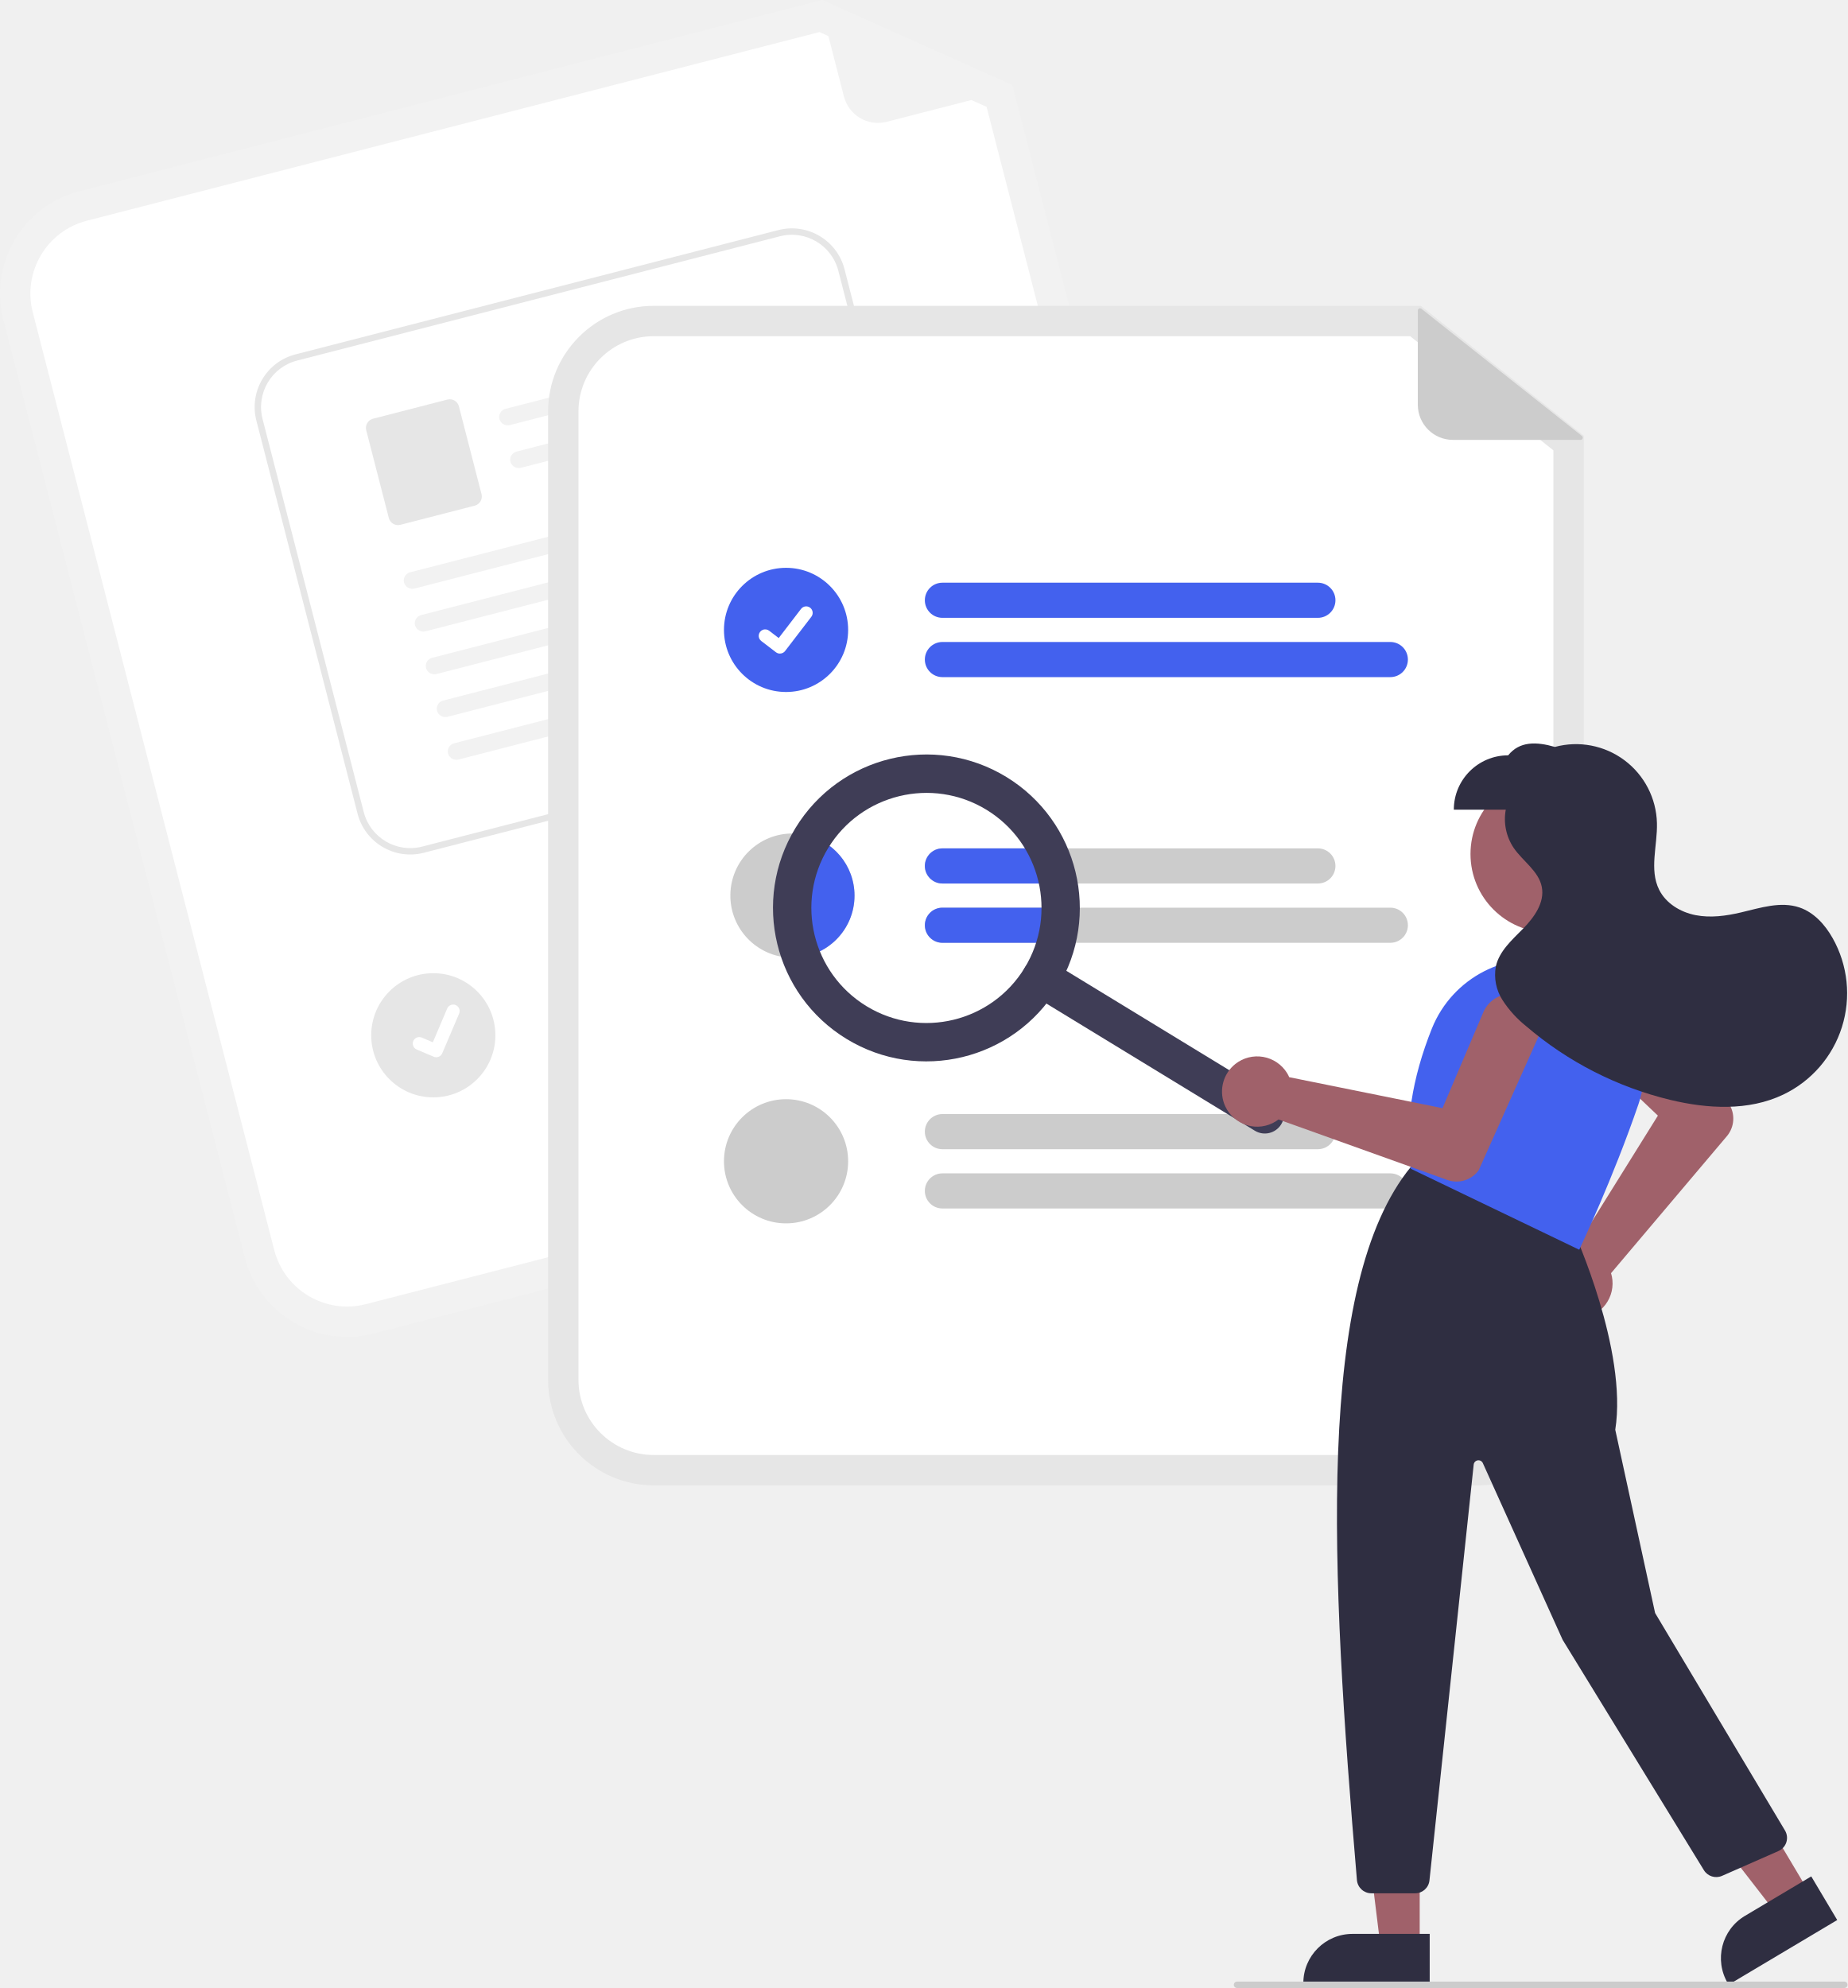
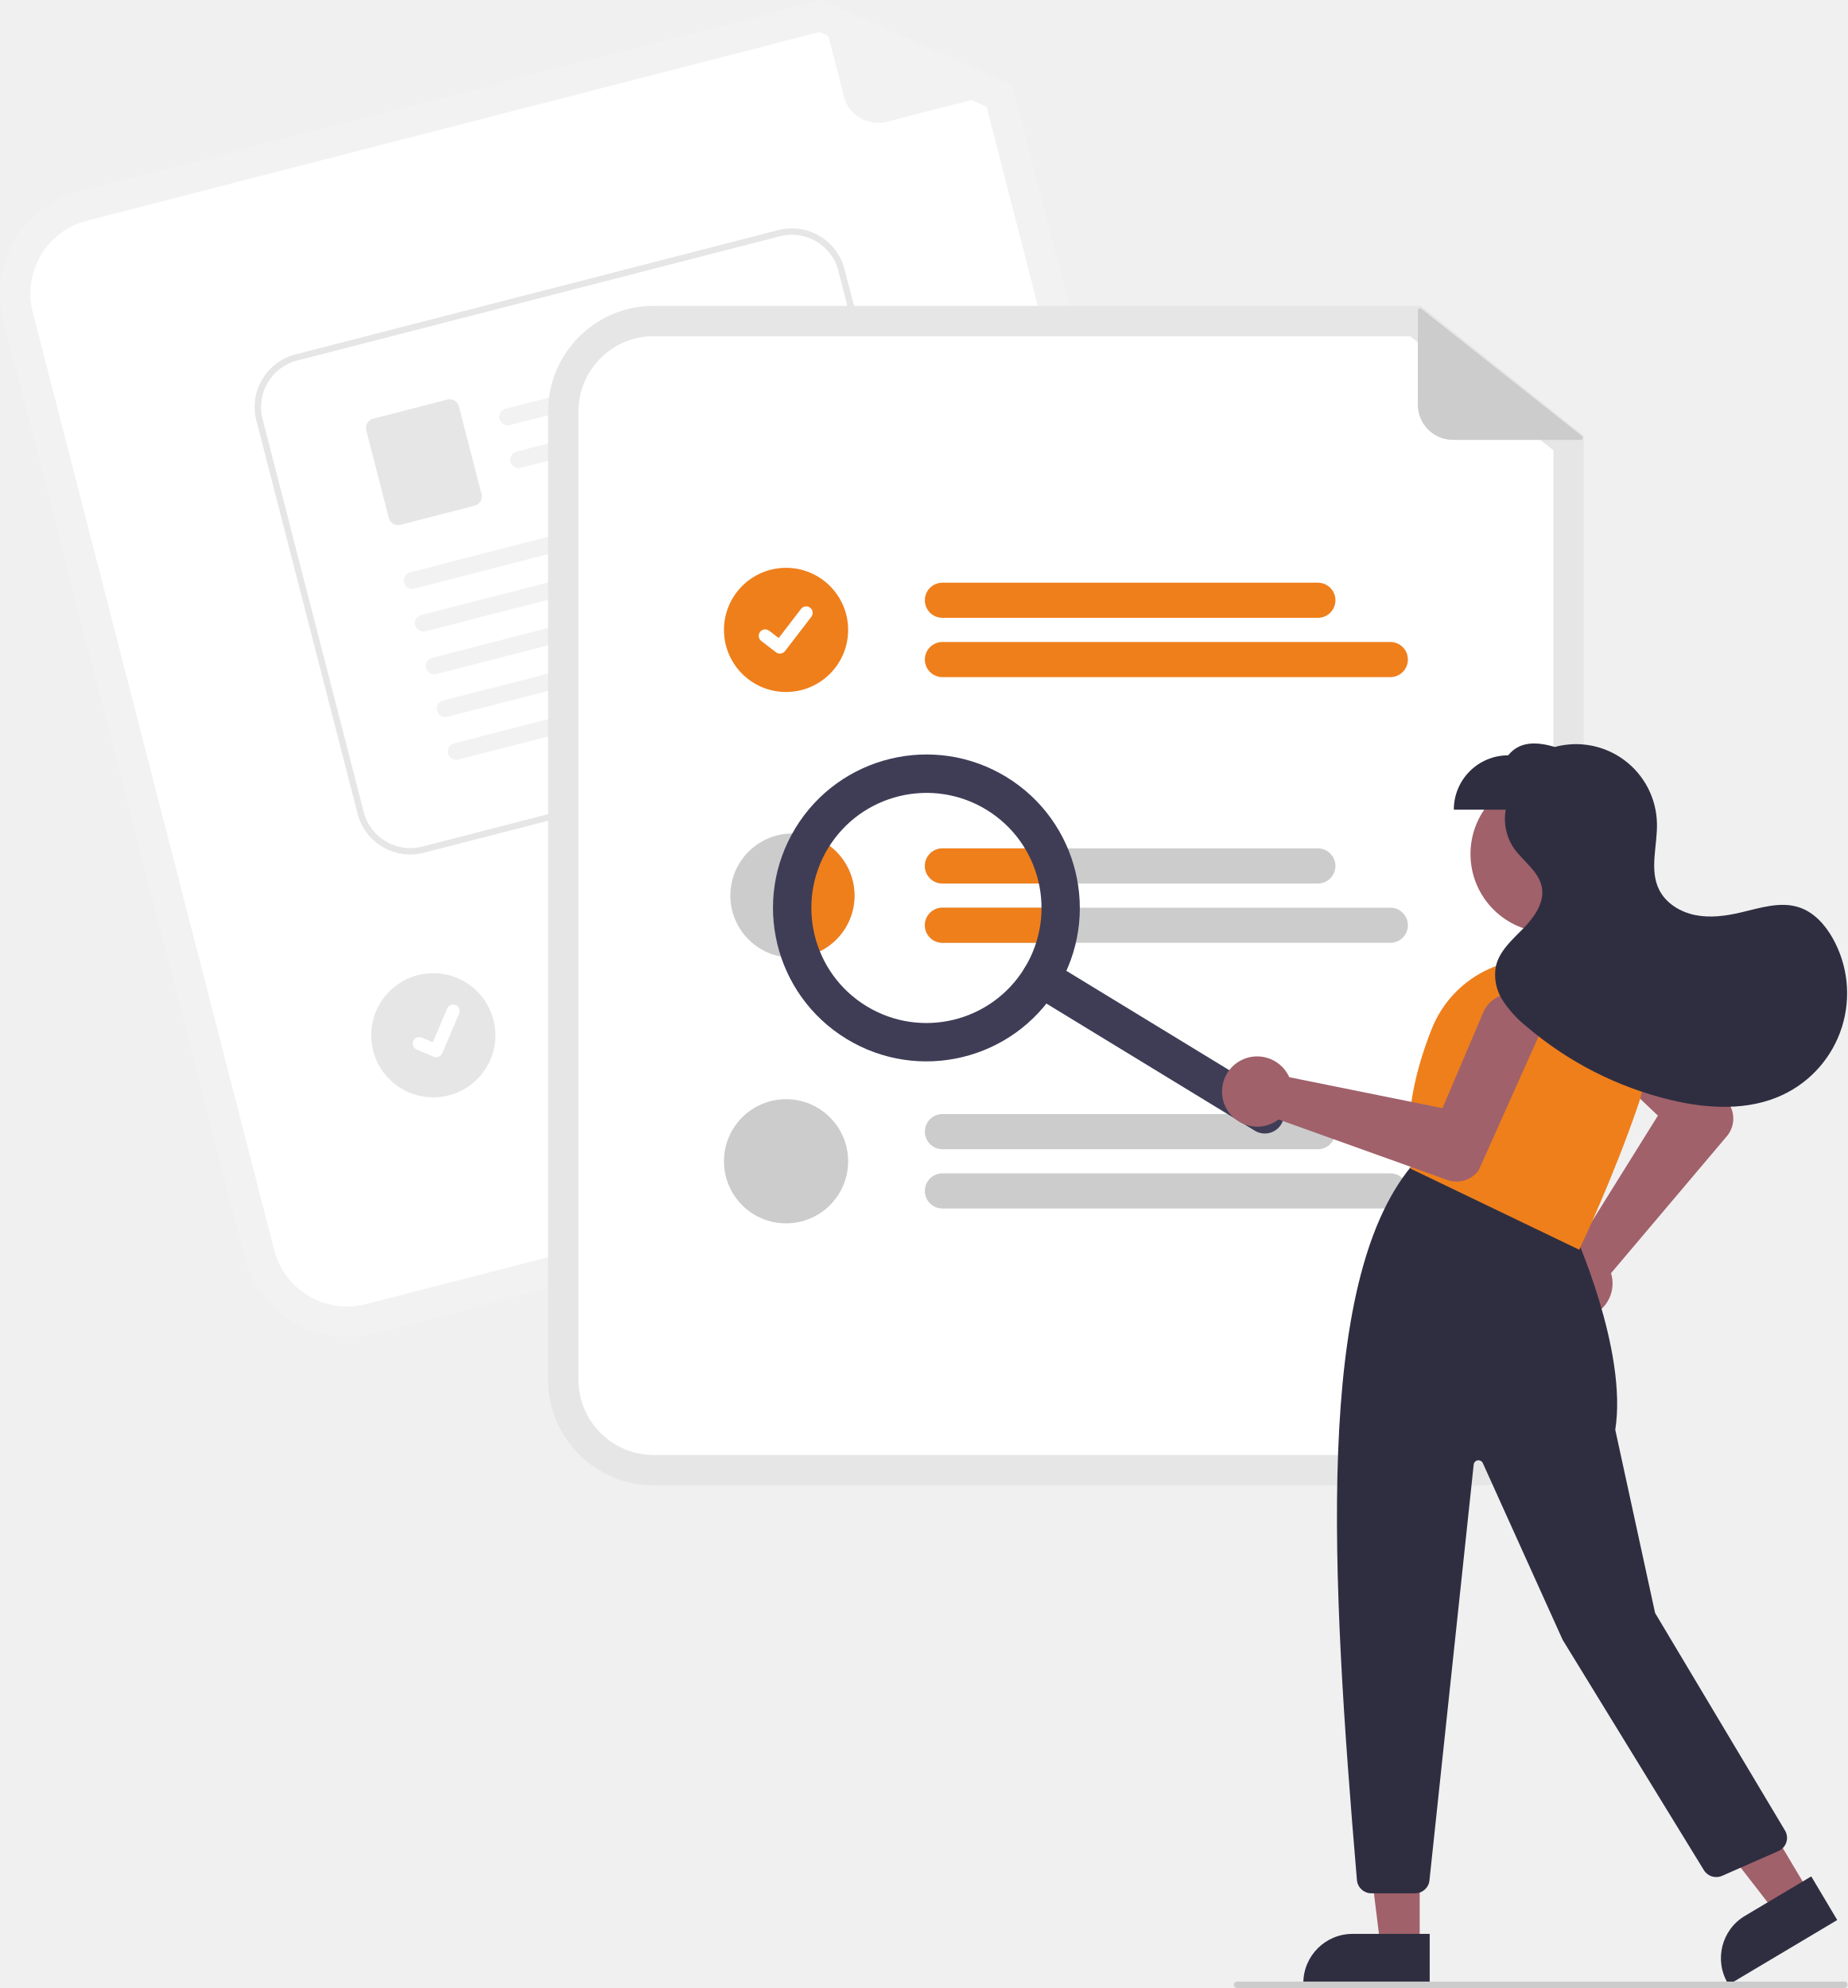
<svg xmlns="http://www.w3.org/2000/svg" data-name="Layer 1" width="578.001" height="621.926" viewBox="0 0 578.001 621.926">
  <path d="M677.642,491.897l-249.849,64.339a33.037,33.037,0,0,1-40.187-23.728L312.046,239.081a33.037,33.037,0,0,1,23.728-40.187l232.444-59.857L627.712,165.671l73.658,286.039A33.037,33.037,0,0,1,677.642,491.897Z" transform="translate(-310.9993 -139.0372)" fill="#f2f2f2" />
  <path d="M338.143,208.094a23.527,23.527,0,0,0-16.897,28.618l75.561,293.427a23.527,23.527,0,0,0,28.618,16.897l249.849-64.339a23.527,23.527,0,0,0,16.897-28.618l-72.517-281.607-52.285-23.406Z" transform="translate(-310.9993 -139.0372)" fill="#fff" />
  <path d="M627.077,167.185l-38.667,9.957a10.991,10.991,0,0,1-13.384-7.903L567.671,140.68a.687.687,0,0,1,.944-.799l58.57,26.011A.687.687,0,0,1,627.077,167.185Z" transform="translate(-310.9993 -139.0372)" fill="#f2f2f2" />
  <path d="M606.734,417.765,492.982,447.058a5.495,5.495,0,0,1-2.741-10.644L603.994,407.122a5.495,5.495,0,1,1,2.741,10.644Z" transform="translate(-310.9993 -139.0372)" fill="#ccc" />
  <path d="M633.312,430.073l-135.705,34.946A5.495,5.495,0,0,1,494.866,454.375l135.705-34.946a5.495,5.495,0,0,1,2.741,10.644Z" transform="translate(-310.9993 -139.0372)" fill="#ccc" />
  <circle id="a597741b-ffcf-4aba-98b0-6652ef5d57c9" data-name="Ellipse 44" cx="135.555" cy="323.878" r="19.423" fill="#e6e6e6" />
  <path d="M594.639,366.934,443.564,405.823A17.019,17.019,0,0,1,422.863,393.597l-31.66-122.99a17.019,17.019,0,0,1,12.225-20.701l151.075-38.889a17.019,17.019,0,0,1,20.701,12.225l31.66,122.99A17.019,17.019,0,0,1,594.639,366.934Z" transform="translate(-310.9993 -139.0372)" fill="#fff" />
  <path d="M594.639,366.934,443.564,405.823A17.019,17.019,0,0,1,422.863,393.597l-31.66-122.99a17.019,17.019,0,0,1,12.225-20.701l151.075-38.889a17.019,17.019,0,0,1,20.701,12.225l31.66,122.99A17.019,17.019,0,0,1,594.639,366.934ZM403.927,251.842a15.017,15.017,0,0,0-10.787,18.266l31.66,122.99a15.017,15.017,0,0,0,18.266,10.787l151.075-38.889a15.017,15.017,0,0,0,10.787-18.266L573.268,223.74a15.017,15.017,0,0,0-18.266-10.787Z" transform="translate(-310.9993 -139.0372)" fill="#e6e6e6" />
  <path id="b056fd3f-f1a0-44f0-b006-deff0bee637d-797" data-name="Path 411" d="M546.839,252.371l-76.246,19.627a2.731,2.731,0,0,1-3.308-1.719,2.631,2.631,0,0,1,1.853-3.339l77.613-19.979c3.135,1.589,2.31,4.838.087,5.41Z" transform="translate(-310.9993 -139.0372)" fill="#f2f2f2" />
  <path id="f1ea6668-a825-428d-96fe-a2c4e1b5a672-798" data-name="Path 412" d="M550.282,265.745l-76.246,19.627A2.731,2.731,0,0,1,470.728,283.653a2.631,2.631,0,0,1,1.853-3.339l77.613-19.979c3.135,1.589,2.31,4.838.087,5.41Z" transform="translate(-310.9993 -139.0372)" fill="#f2f2f2" />
  <path id="ee9aa382-a9c9-40d0-8ed3-22ec2dd616d6-799" data-name="Path 413" d="M459.514,297.229l-23.269,5.99a2.962,2.962,0,0,1-3.603-2.128l-7.069-27.46a2.962,2.962,0,0,1,2.128-3.603l23.269-5.99a2.963,2.963,0,0,1,3.603,2.128l7.069,27.46a2.962,2.962,0,0,1-2.128,3.603Z" transform="translate(-310.9993 -139.0372)" fill="#e6e6e6" />
  <path id="be954d2b-d8b8-4d26-80a0-a319e99a4b10-800" data-name="Path 414" d="M557.109,293.185,440.744,323.139a2.731,2.731,0,0,1-3.308-1.719,2.631,2.631,0,0,1,1.853-3.339L557.022,287.775c3.135,1.589,2.31,4.838.087,5.41Z" transform="translate(-310.9993 -139.0372)" fill="#f2f2f2" />
  <path id="baaae9e4-1b4d-40c2-8a9d-f2abb078b489-801" data-name="Path 415" d="M560.553,306.563,444.188,336.517a2.731,2.731,0,0,1-3.308-1.719,2.631,2.631,0,0,1,1.853-3.339l117.733-30.306c3.135,1.589,2.31,4.838.087,5.41Z" transform="translate(-310.9993 -139.0372)" fill="#f2f2f2" />
  <path id="a91bf4c9-37f6-4391-92ed-1882bd0ce21c-802" data-name="Path 416" d="M563.994,319.932,447.63,349.886a2.731,2.731,0,0,1-3.308-1.719,2.631,2.631,0,0,1,1.853-3.339l117.733-30.306c3.135,1.589,2.31,4.838.087,5.41Z" transform="translate(-310.9993 -139.0372)" fill="#f2f2f2" />
  <path id="efb98e07-468b-4c85-9a64-ee4cc5493d6f-803" data-name="Path 417" d="M567.438,333.309,451.073,363.263a2.731,2.731,0,0,1-3.308-1.719,2.631,2.631,0,0,1,1.853-3.339L567.351,327.899c3.135,1.589,2.31,4.838.087,5.41Z" transform="translate(-310.9993 -139.0372)" fill="#f2f2f2" />
  <path id="aeb1db98-32e5-40b8-ab89-fdad6a3263dc-804" data-name="Path 418" d="M570.879,346.679,454.515,376.633a2.731,2.731,0,0,1-3.308-1.719,2.631,2.631,0,0,1,1.853-3.339l117.733-30.306c3.135,1.589,2.31,4.838.087,5.41Z" transform="translate(-310.9993 -139.0372)" fill="#f2f2f2" />
  <path id="be265de5-288f-49a7-867d-c42e7cdbf4db-805" data-name="Path 395" d="M447.987,469.723a2.014,2.014,0,0,1-1.274-.088l-.025-.01L441.397,467.382a2.029,2.029,0,1,1,1.587-3.734l3.429,1.458,4.493-10.569a2.028,2.028,0,0,1,2.659-1.073l.001 0-.027.069.028-.069a2.03,2.03,0,0,1,1.072,2.66l-5.286,12.427a2.029,2.029,0,0,1-1.365,1.168Z" transform="translate(-310.9993 -139.0372)" fill="#fff" />
  <path d="M773.475,603.715h-258a33.037,33.037,0,0,1-33-33v-303a33.037,33.037,0,0,1,33-33H755.501l50.973,40.629V570.715A33.037,33.037,0,0,1,773.475,603.715Z" transform="translate(-310.9993 -139.0372)" fill="#e6e6e6" />
  <path d="M515.474,244.215a23.527,23.527,0,0,0-23.5,23.5v303a23.527,23.527,0,0,0,23.5,23.5h258a23.527,23.527,0,0,0,23.5-23.5V279.92l-44.796-35.706Z" transform="translate(-310.9993 -139.0372)" fill="#fff" />
-   <path d="M723.294,332.319H605.83a5.495,5.495,0,0,1,0-10.991H723.294a5.495,5.495,0,1,1,0,10.991Z" transform="translate(-310.9993 -139.0372)" fill="#4361ee" />
-   <path d="M745.962,350.866H605.83a5.495,5.495,0,0,1,0-10.991H745.962a5.495,5.495,0,1,1,0,10.991Z" transform="translate(-310.9993 -139.0372)" fill="#4361ee" />
+   <path d="M723.294,332.319H605.83a5.495,5.495,0,0,1,0-10.991H723.294a5.495,5.495,0,1,1,0,10.991Z" transform="translate(-310.9993 -139.0372)" fill="#ef7f1b" />
+   <path d="M745.962,350.866H605.83a5.495,5.495,0,0,1,0-10.991H745.962a5.495,5.495,0,1,1,0,10.991Z" transform="translate(-310.9993 -139.0372)" fill="#ef7f1b" />
  <path d="M723.294,404.443h-117.46a5.495,5.495,0,1,0,0,10.99h117.46a5.495,5.495,0,0,0,0-10.99Z" transform="translate(-310.9993 -139.0372)" fill="#ccc" />
  <path d="M745.964,422.993H605.834a5.495,5.495,0,1,0,0,10.99H745.964a5.495,5.495,0,0,0,0-10.99Z" transform="translate(-310.9993 -139.0372)" fill="#ccc" />
  <path d="M723.294,498.554H605.83a5.495,5.495,0,0,1,0-10.991H723.294a5.495,5.495,0,1,1,0,10.991Z" transform="translate(-310.9993 -139.0372)" fill="#ccc" />
  <path d="M745.962,517.101H605.83a5.495,5.495,0,0,1,0-10.991H745.962a5.495,5.495,0,1,1,0,10.991Z" transform="translate(-310.9993 -139.0372)" fill="#ccc" />
-   <circle id="abdb8e2f-a218-463c-85f4-c869fef49971" data-name="Ellipse 44" cx="245.916" cy="197.06" r="19.423" fill="#4361ee" />
+   <circle id="abdb8e2f-a218-463c-85f4-c869fef49971" data-name="Ellipse 44" cx="245.916" cy="197.06" r="19.423" fill="#ef7f1b" />
  <path id="ba7dbbd6-0052-44b1-a552-47a8298b8d3e-806" data-name="Path 395" d="M554.99,343.506a2.014,2.014,0,0,1-1.212-.403l-.022-.016-4.565-3.492a2.029,2.029,0,1,1,2.468-3.22l2.957,2.267,6.987-9.115a2.028,2.028,0,0,1,2.843-.376l.001 0-.043.06.045-.06a2.03,2.03,0,0,1,.375,2.843l-8.218,10.716a2.029,2.029,0,0,1-1.613.791Z" transform="translate(-310.9993 -139.0372)" fill="#fff" />
  <path d="M578.334,419.213a19.423,19.423,0,0,1-19.42,19.43,4.176,4.176,0,0,1-.5-.02,19.422,19.422,0,1,1,19.92-19.41Z" transform="translate(-310.9993 -139.0372)" fill="#ccc" />
  <circle id="e4a71040-498e-4958-ad41-c2d79154b8f7" data-name="Ellipse 44" cx="245.916" cy="363.295" r="19.423" fill="#ccc" />
  <path d="M805.482,276.651h-39.929a10.991,10.991,0,0,1-10.991-10.991v-29.491a.687.687,0,0,1,1.113-.538l50.233,39.795A.687.687,0,0,1,805.482,276.651Z" transform="translate(-310.9993 -139.0372)" fill="#ccc" />
-   <path d="M578.334,419.213a19.423,19.423,0,0,1-19.42,19.43,4.176,4.176,0,0,1-.5-.02,42.051,42.051,0,0,1,3.77-38.56A19.433,19.433,0,0,1,578.334,419.213Z" transform="translate(-310.9993 -139.0372)" fill="#4361ee" />
-   <path d="M600.334,409.943a5.51,5.51,0,0,1,5.5-5.5h29.27a41.573,41.573,0,0,1,3.61,10.99H605.834A5.501,5.501,0,0,1,600.334,409.943Z" transform="translate(-310.9993 -139.0372)" fill="#4361ee" />
-   <path d="M639.394,422.993a41.924,41.924,0,0,1-1.46,10.99h-32.1a5.495,5.495,0,1,1,0-10.99Z" transform="translate(-310.9993 -139.0372)" fill="#4361ee" />
+   <path d="M578.334,419.213a19.423,19.423,0,0,1-19.42,19.43,4.176,4.176,0,0,1-.5-.02,42.051,42.051,0,0,1,3.77-38.56A19.433,19.433,0,0,1,578.334,419.213Z" transform="translate(-310.9993 -139.0372)" fill="#ef7f1b" />
+   <path d="M600.334,409.943a5.51,5.51,0,0,1,5.5-5.5h29.27a41.573,41.573,0,0,1,3.61,10.99H605.834A5.501,5.501,0,0,1,600.334,409.943Z" transform="translate(-310.9993 -139.0372)" fill="#ef7f1b" />
+   <path d="M639.394,422.993a41.924,41.924,0,0,1-1.46,10.99h-32.1a5.495,5.495,0,1,1,0-10.99Z" transform="translate(-310.9993 -139.0372)" fill="#ef7f1b" />
  <path d="M711.816,490.77a6,6,0,0,1-8.247,1.998l-70.005-42.7a6,6,0,0,1,6.249-10.245l70.005,42.7A6,6,0,0,1,711.816,490.77Z" transform="translate(-310.9993 -139.0372)" fill="#3f3d56" />
  <path d="M641.811,448.07a48,48,0,1,1-15.983-65.974A48.054,48.054,0,0,1,641.811,448.07Zm-71.712-43.742a36,36,0,1,0,49.48-11.987A36.041,36.041,0,0,0,570.099,404.328Z" transform="translate(-310.9993 -139.0372)" fill="#3f3d56" />
  <circle cx="484.603" cy="267.173" r="24.561" fill="#a0616a" />
  <path d="M794.015,543.901a11.002,11.002,0,0,1,8.323-14.151,10.468,10.468,0,0,1,1.459-.18l25.872-41.523L806.036,465.58a9.432,9.432,0,1,1,13.121-13.553L851.786,484.201l.066.08a8.545,8.545,0,0,1-.594,10.185l-36.25,42.873a10.301,10.301,0,0,1,.27,1.046,11.003,11.003,0,0,1-9.875,13.116q-.468.041-.932.041A11.037,11.037,0,0,1,794.015,543.901Z" transform="translate(-310.9993 -139.0372)" fill="#a0616a" />
  <polygon points="444.151 609.001 431.891 609 426.059 561.712 444.153 561.713 444.151 609.001" fill="#a0616a" />
  <path d="M758.277,759.922l-39.531-.001v-.5a15.386,15.386,0,0,1,15.386-15.386h.001l24.144.001Z" transform="translate(-310.9993 -139.0372)" fill="#2f2e41" />
  <polygon points="566.007 592.05 555.473 598.322 526.268 560.676 541.815 551.419 566.007 592.05" fill="#a0616a" />
  <path d="M885.772,739.699l-33.966,20.223-.256-.43a15.386,15.386,0,0,1,5.348-21.092l.001-.001,20.745-12.352Z" transform="translate(-310.9993 -139.0372)" fill="#2f2e41" />
  <path d="M735.512,727.213c-8.213-96.706-13.099-186.545,16.924-223.193l.232-.284,50.526,20.211.083.181c.17.371,16.974,37.333,13.054,62.194L828.794,643.649l40.636,68.041A4.501,4.501,0,0,1,867.379,718.118l-17.659,7.77a4.521,4.521,0,0,1-5.648-1.766l-44.204-72.08-24.968-55.286a1.5,1.5,0,0,0-2.859.459L758.201,727.311a4.492,4.492,0,0,1-4.475,4.024H739.998A4.53,4.53,0,0,1,735.512,727.213Z" transform="translate(-310.9993 -139.0372)" fill="#2f2e41" />
-   <path d="M752.606,504.786l-.241-.115-.038-.265c-1.887-13.21.347-27.888,6.64-43.625a34.636,34.636,0,0,1,40.202-20.743h0a34.594,34.594,0,0,1,22.061,16.964,34.221,34.221,0,0,1,2.373,27.425c-7.934,23.2-18.226,44.907-18.329,45.124l-.216.453Z" transform="translate(-310.9993 -139.0372)" fill="#4361ee" />
+   <path d="M752.606,504.786l-.241-.115-.038-.265c-1.887-13.21.347-27.888,6.64-43.625a34.636,34.636,0,0,1,40.202-20.743h0a34.594,34.594,0,0,1,22.061,16.964,34.221,34.221,0,0,1,2.373,27.425c-7.934,23.2-18.226,44.907-18.329,45.124l-.216.453Z" transform="translate(-310.9993 -139.0372)" fill="#ef7f1b" />
  <path d="M697.48,471.883A11.002,11.002,0,0,1,713.65,474.722a10.469,10.469,0,0,1,.679,1.304l47.954,9.692,12.768-30.004a9.432,9.432,0,1,1,17.289,7.544l-18.71,41.83-.052.09a8.545,8.545,0,0,1-9.748,3.01L710.978,489.247a10.303,10.303,0,0,1-.885.619,11.003,11.003,0,0,1-15.744-4.657q-.202-.424-.365-.859A11.037,11.037,0,0,1,697.48,471.883Z" transform="translate(-310.9993 -139.0372)" fill="#a0616a" />
  <path d="M884.331,432.512c-2.366-4.192-5.812-8.031-10.369-9.581-5.885-2.001-12.257.13-18.307,1.552-4.662,1.096-9.532,1.767-14.23.842-4.698-.925-9.23-3.659-11.368-7.944-3.145-6.304-.496-13.821-.687-20.863a25.334,25.334,0,0,0-31.923-23.811c-5.793-1.672-11.039-1.827-14.623,2.627a17,17,0,0,0-17,17h16.255a16.15,16.15,0,0,0,2.454,11.931c2.87,4.216,7.859,7.266,8.82,12.274.931,4.854-2.368,9.459-5.829,12.987-3.46,3.528-7.475,7.024-8.556,11.846a14.689,14.689,0,0,0,2.104,10.565,34.403,34.403,0,0,0,7.386,8.136,108.402,108.402,0,0,0,45.038,23.04c11.704,2.818,24.506,3.548,35.371-1.635a35.126,35.126,0,0,0,15.465-48.967Z" transform="translate(-310.9993 -139.0372)" fill="#2f2e41" />
  <path d="M888.001,760.963h-190a1,1,0,0,1,0-2h190a1,1,0,0,1,0,2Z" transform="translate(-310.9993 -139.0372)" fill="#ccc" />
</svg>
